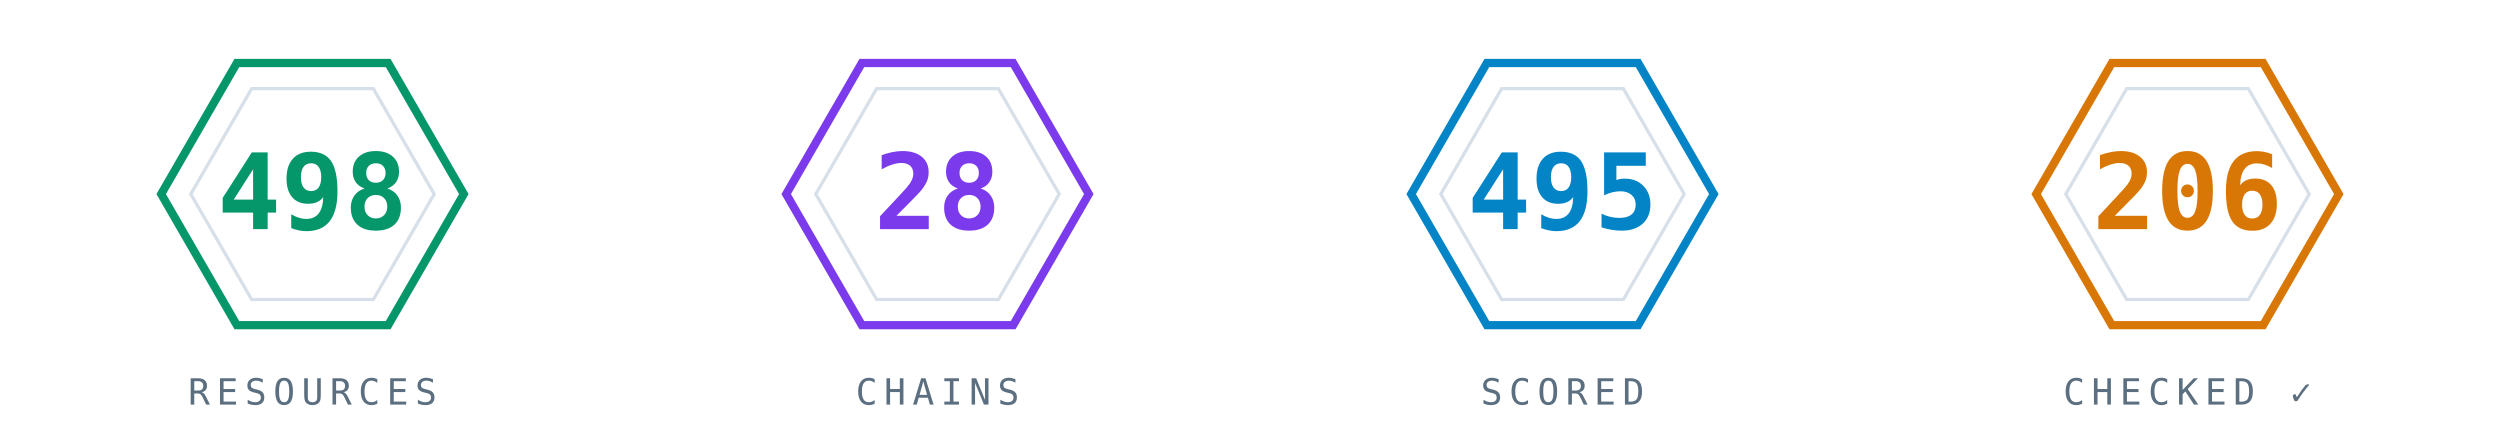
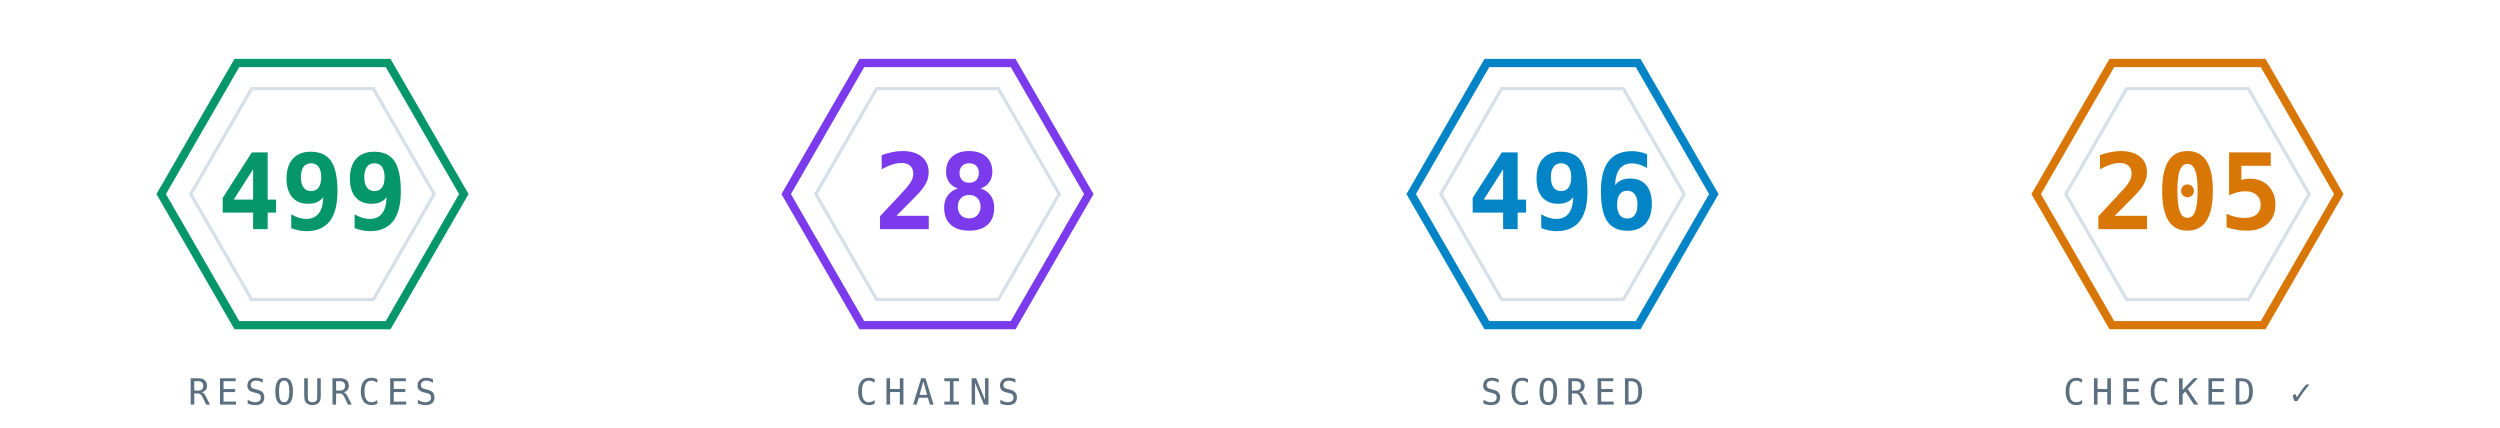
- <svg xmlns="http://www.w3.org/2000/svg" width="1520" height="260" viewBox="0 0 1520 260" role="img" aria-label="498 resources, 28 chains, 495 scored, 206 independently checked">
+ <svg xmlns="http://www.w3.org/2000/svg" width="1520" height="260" viewBox="0 0 1520 260" role="img" aria-label="499 resources, 28 chains, 496 scored, 205 independently checked">
  <g>
    <path d="M98.0 118.0 L144.0 38.3 L236.0 38.3 L282.0 118.0 L236.0 197.7 L144.0 197.7 Z" fill="none" stroke="#059669" stroke-width="5" />
    <path d="M116.0 118.0 L153.0 53.9 L227.0 53.9 L264.0 118.0 L227.0 182.1 L153.0 182.1 Z" fill="none" stroke="#d7e0e8" stroke-width="2" />
-     <text x="190" y="139.333" text-anchor="middle" font-family="ui-monospace, SFMono-Regular, Menlo, monospace" font-size="64" font-weight="700" fill="#059669">498</text>
+     <text x="190" y="139.333" text-anchor="middle" font-family="ui-monospace, SFMono-Regular, Menlo, monospace" font-size="64" font-weight="700" fill="#059669">499</text>
    <text x="190" y="246" text-anchor="middle" font-family="ui-monospace, SFMono-Regular, Menlo, monospace" font-size="22" letter-spacing="4" fill="#5b6f80">RESOURCES</text>
  </g>
  <g>
    <path d="M478.0 118.0 L524.0 38.3 L616.0 38.3 L662.0 118.0 L616.0 197.7 L524.0 197.7 Z" fill="none" stroke="#7c3aed" stroke-width="5" />
    <path d="M496.0 118.0 L533.0 53.9 L607.0 53.9 L644.0 118.0 L607.0 182.1 L533.0 182.1 Z" fill="none" stroke="#d7e0e8" stroke-width="2" />
    <text x="570" y="139.333" text-anchor="middle" font-family="ui-monospace, SFMono-Regular, Menlo, monospace" font-size="64" font-weight="700" fill="#7c3aed">28</text>
    <text x="570" y="246" text-anchor="middle" font-family="ui-monospace, SFMono-Regular, Menlo, monospace" font-size="22" letter-spacing="4" fill="#5b6f80">CHAINS</text>
  </g>
  <g>
    <path d="M858.0 118.0 L904.0 38.3 L996.0 38.3 L1042.0 118.0 L996.0 197.7 L904.0 197.7 Z" fill="none" stroke="#0284c7" stroke-width="5" />
    <path d="M876.0 118.0 L913.0 53.9 L987.0 53.9 L1024.0 118.0 L987.0 182.1 L913.0 182.1 Z" fill="none" stroke="#d7e0e8" stroke-width="2" />
-     <text x="950" y="139.333" text-anchor="middle" font-family="ui-monospace, SFMono-Regular, Menlo, monospace" font-size="64" font-weight="700" fill="#0284c7">495</text>
+     <text x="950" y="139.333" text-anchor="middle" font-family="ui-monospace, SFMono-Regular, Menlo, monospace" font-size="64" font-weight="700" fill="#0284c7">496</text>
    <text x="950" y="246" text-anchor="middle" font-family="ui-monospace, SFMono-Regular, Menlo, monospace" font-size="22" letter-spacing="4" fill="#5b6f80">SCORED</text>
  </g>
  <g>
    <path d="M1238.0 118.0 L1284.0 38.3 L1376.0 38.3 L1422.0 118.0 L1376.0 197.7 L1284.0 197.7 Z" fill="none" stroke="#d97706" stroke-width="5" />
    <path d="M1256.0 118.0 L1293.0 53.9 L1367.0 53.9 L1404.0 118.0 L1367.0 182.1 L1293.0 182.1 Z" fill="none" stroke="#d7e0e8" stroke-width="2" />
-     <text x="1330" y="139.333" text-anchor="middle" font-family="ui-monospace, SFMono-Regular, Menlo, monospace" font-size="64" font-weight="700" fill="#d97706">206</text>
+     <text x="1330" y="139.333" text-anchor="middle" font-family="ui-monospace, SFMono-Regular, Menlo, monospace" font-size="64" font-weight="700" fill="#d97706">205</text>
    <text x="1330" y="246" text-anchor="middle" font-family="ui-monospace, SFMono-Regular, Menlo, monospace" font-size="22" letter-spacing="4" fill="#5b6f80">CHECKED ✓</text>
  </g>
</svg>
